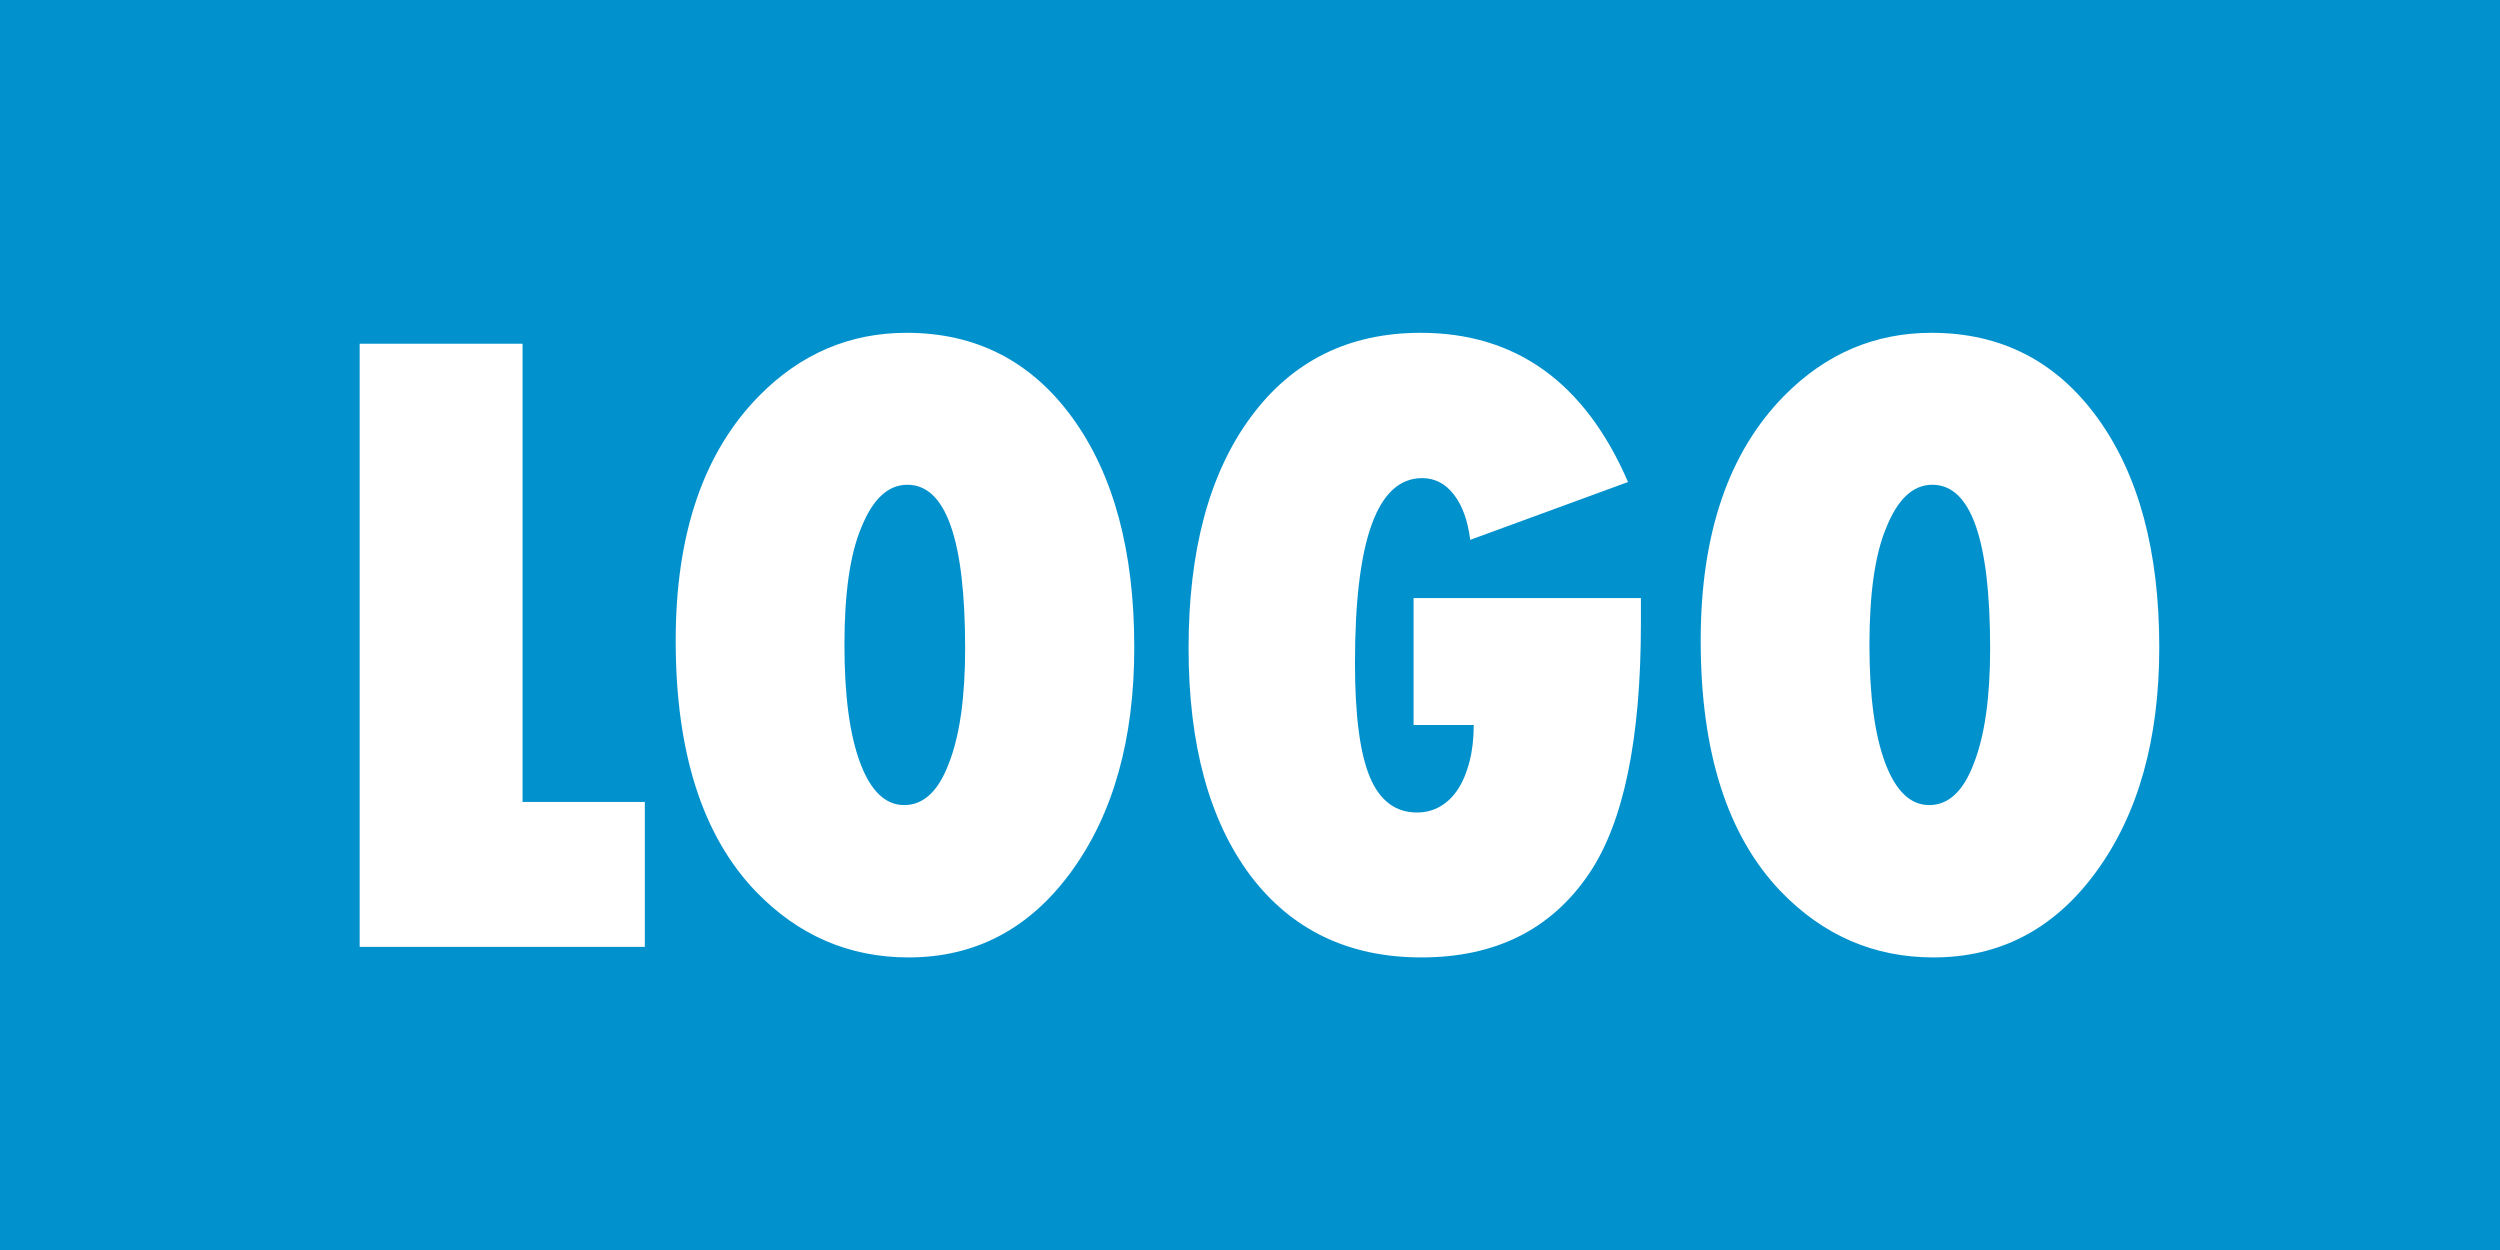
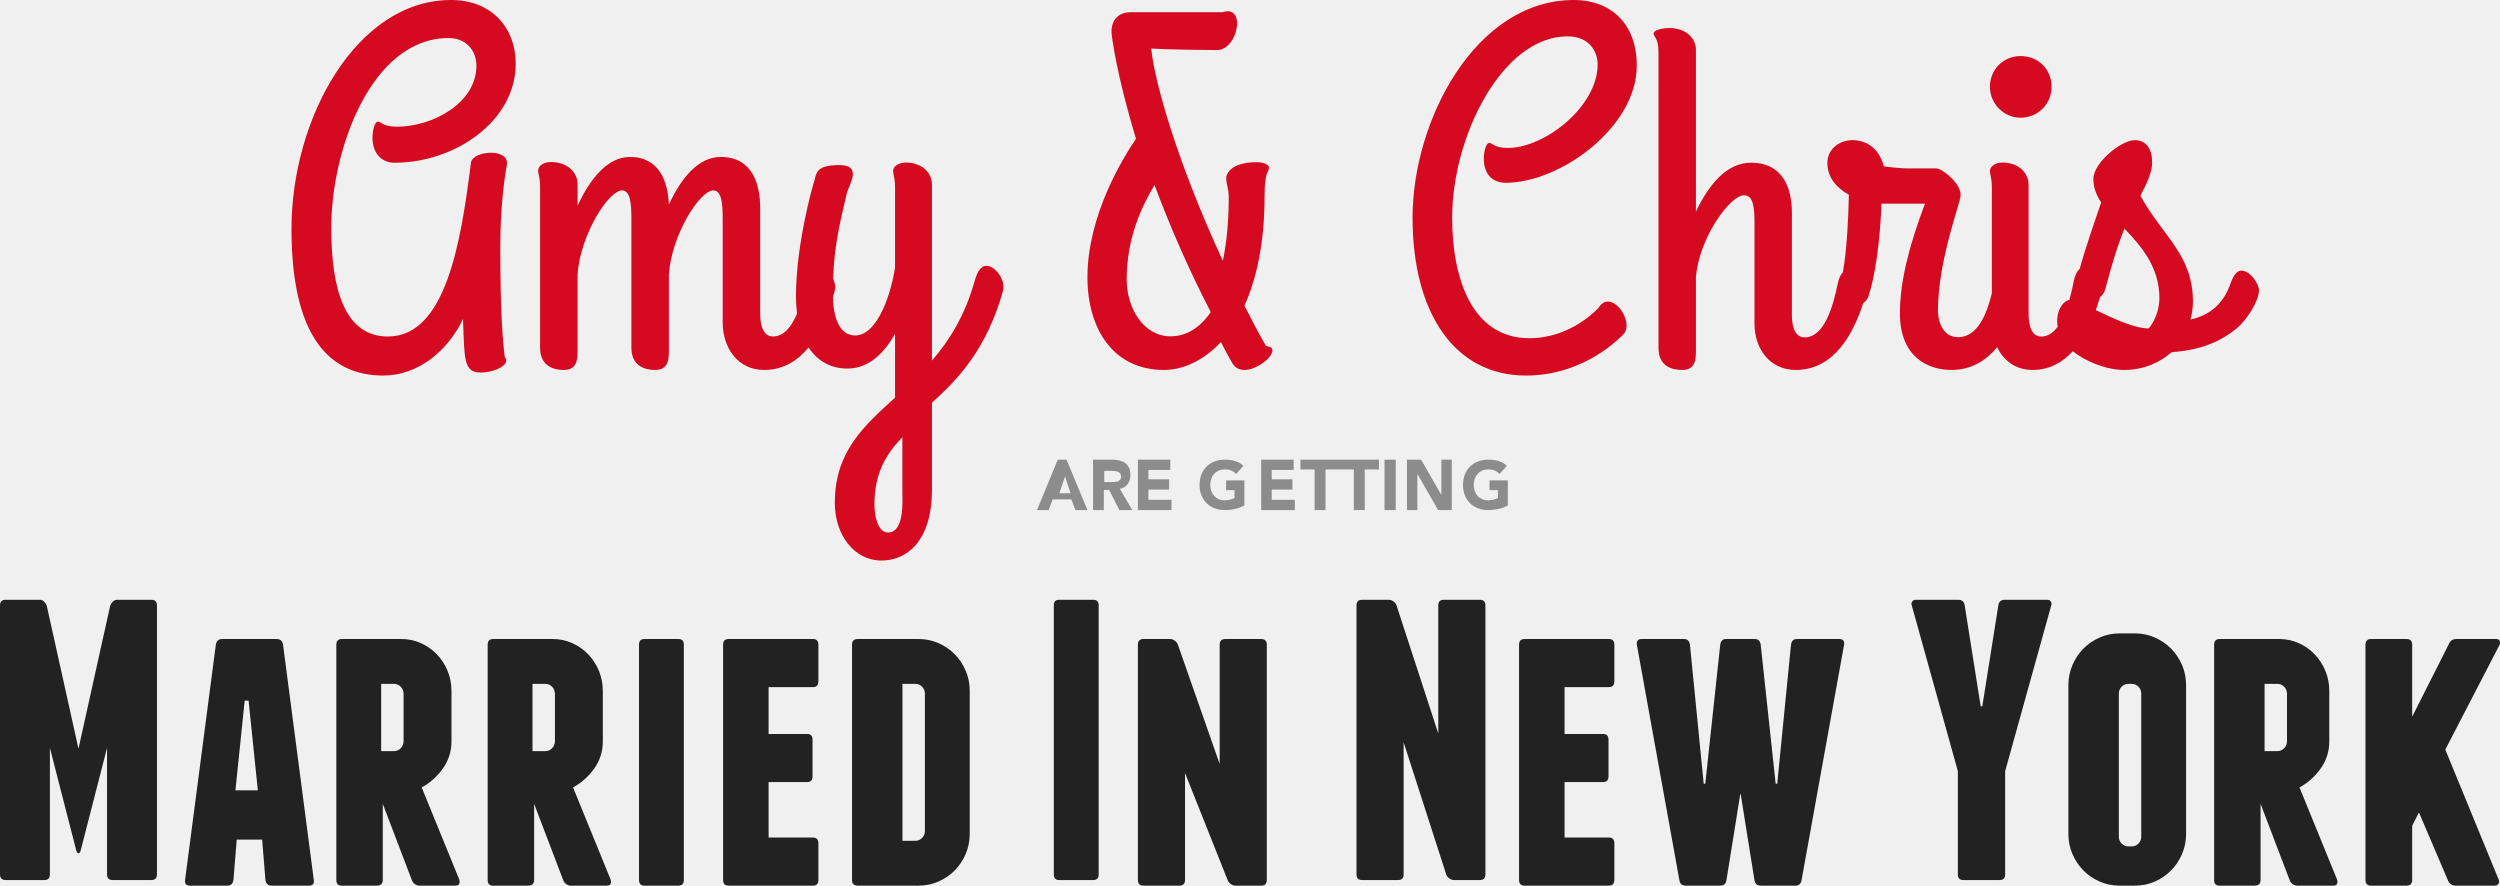
- <svg xmlns="http://www.w3.org/2000/svg" width="200px" height="100px" viewBox="0 0 200 100" version="1.1">
+ <svg xmlns="http://www.w3.org/2000/svg" width="446px" height="158px" viewBox="0 0 446 158" version="1.1">
  <description>Created with Sketch (http://www.bohemiancoding.com/sketch)</description>
  <defs />
-   <g id="Page 1" fill="#D8D8D8" fill-rule="evenodd">
-     <g id="Artboard 1">
-       <path d="M0,0 L0,100 L200,100 L200,0 L0,0 Z M0,0" id="Rectangle 1" fill="#0191CD" />
-       <path d="M51.586,75.75 L28.773,75.75 L28.773,27.5 L41.805,27.5 L41.805,64.156 L51.586,64.156 Z M90.742,51.781 C90.742,59.135 89.065,65.115 85.711,69.719 C82.378,74.302 78.034,76.594 72.68,76.594 C67.93,76.594 63.857,74.833 60.461,71.312 C56.19,66.854 54.055,60.167 54.055,51.25 C54.055,42.708 56.284,36.177 60.742,31.656 C64.055,28.302 67.982,26.625 72.523,26.625 C78.086,26.625 82.513,28.896 85.805,33.438 C89.096,37.979 90.742,44.094 90.742,51.781 Z M77.211,51.875 C77.211,43.146 75.669,38.781 72.586,38.781 C71.044,38.781 69.815,39.927 68.898,42.219 C68.003,44.344 67.555,47.469 67.555,51.594 C67.555,55.656 67.977,58.807 68.82,61.047 C69.664,63.286 70.836,64.406 72.336,64.406 C73.878,64.406 75.065,63.302 75.898,61.094 C76.773,58.885 77.211,55.813 77.211,51.875 Z M172.742,51.781 C172.742,59.135 171.065,65.115 167.711,69.719 C164.378,74.302 160.034,76.594 154.68,76.594 C149.93,76.594 145.857,74.833 142.461,71.312 C138.19,66.854 136.055,60.167 136.055,51.25 C136.055,42.708 138.284,36.177 142.742,31.656 C146.055,28.302 149.982,26.625 154.523,26.625 C160.086,26.625 164.513,28.896 167.805,33.438 C171.096,37.979 172.742,44.094 172.742,51.781 Z M159.211,51.875 C159.211,43.146 157.669,38.781 154.586,38.781 C153.044,38.781 151.815,39.927 150.898,42.219 C150.003,44.344 149.555,47.469 149.555,51.594 C149.555,55.656 149.977,58.807 150.82,61.047 C151.664,63.286 152.836,64.406 154.336,64.406 C155.878,64.406 157.065,63.302 157.898,61.094 C158.773,58.885 159.211,55.813 159.211,51.875 Z M113.086,47.844 L131.273,47.844 L131.273,49.844 C131.273,59.135 129.888,65.823 127.117,69.906 C124.096,74.365 119.628,76.594 113.711,76.594 C107.898,76.594 103.336,74.406 100.023,70.031 C96.732,65.615 95.086,59.552 95.086,51.844 C95.086,44.031 96.742,37.875 100.055,33.375 C103.367,28.875 107.898,26.625 113.648,26.625 C121.273,26.625 126.805,30.604 130.242,38.562 L117.617,43.188 C117.43,41.667 116.997,40.464 116.32,39.578 C115.643,38.693 114.794,38.25 113.773,38.25 C110.19,38.25 108.398,43.177 108.398,53.031 C108.398,57.219 108.794,60.26 109.586,62.156 C110.378,64.052 111.638,65 113.367,65 C114.055,65 114.68,64.833 115.242,64.5 C115.805,64.167 116.279,63.698 116.664,63.094 C117.049,62.49 117.352,61.755 117.57,60.891 C117.789,60.026 117.898,59.063 117.898,58 L113.086,58 Z M113.086,47.844" id="LOGO" fill="#FFFFFF" />
+   <g id="Page-1" stroke="none" stroke-width="1" fill="none" fill-rule="evenodd">
+     <g id="Artboard-1">
+       <g id="ARE-GETTING-copy-+-Amy-&amp;-Chris-+-Married-In-New-York">
+         <path d="M369.789,62.657 C367.961,64.655 365.613,66 362.593,66 C359.616,66 357.443,64.355 356.289,61.938 C354.309,64.32 351.668,66 348.143,66 C343.946,66 348.143,66 348.143,66 C343.946,66 338.946,63.698 338.946,55.905 C338.946,50.238 340.554,43.95 343.411,36.335 L336.625,36.335 L335.643,36.335 C335.554,39.788 335.018,47.492 333.411,52.629 C333.183,53.357 332.823,53.82 332.395,54.072 L332.395,54.072 C330.62,59.589 327.167,66 320.374,66 C315.721,66 312.999,62.215 312.999,57.726 L312.999,39.857 C312.999,37.128 312.823,34.84 311.155,34.84 C308.609,34.84 303.165,42.41 302.551,49.364 L302.551,62.215 C302.551,63.887 302.639,66 300.092,66 C298.336,66 295.878,65.384 295.878,62.127 L295.878,9.313 C295.878,6.76 295.878,9.313 295.878,9.313 C295.878,6.76 295,6.584 295,5.968 C295,5.352 296.58,5 297.81,5 C300.707,5 302.551,6.76 302.551,8.873 L302.551,37.745 C304.921,32.815 308.082,29.03 312.384,29.03 C318.267,29.03 319.672,33.872 319.672,37.921 L319.672,56.141 C319.672,56.934 319.672,60.19 321.954,60.19 C325.466,60.19 327.047,54.557 327.837,50.684 C328.035,49.674 328.364,49 328.763,48.591 C329.481,44.745 329.762,38.67 329.839,34.741 C327.607,33.501 326,31.641 326,29.073 C326,26.594 328.143,25 330.464,25 C332.607,25 335.107,26.063 336.089,29.693 C339.036,30.048 339.929,30.048 340.821,30.048 L345.464,30.048 C346.536,30.048 350.107,32.97 349.75,35.006 C349.75,36.069 345.732,46.518 345.732,55.374 C345.732,57.853 346.893,60.156 349.304,60.156 C352.833,60.156 354.45,55.971 355.345,52.322 L355.345,52.322 L355.345,33.422 C355.345,31.707 355,31.166 355,30.534 C355,29.632 356.035,29 357.243,29 C360.09,29 361.902,30.805 361.902,32.971 L361.902,55.893 C361.902,56.705 361.902,55.893 361.902,55.893 C361.902,56.705 361.902,60.044 364.146,60.044 C365.34,60.044 366.308,59.352 367.094,58.282 C366.634,55.757 367.945,53.706 369.18,53.497 C369.489,52.397 369.732,51.291 369.926,50.298 C370.151,49.104 370.545,48.369 371.019,47.979 C371.973,44.395 373.504,40.122 374.843,36.11 C373.977,34.787 373.457,33.465 373.457,31.966 C373.457,28.968 378.482,25 380.821,25 C382.9,25 383.94,26.587 383.94,28.968 C383.94,31.525 381.947,34.434 381.861,34.963 C385.933,42.282 391.217,45.456 391.217,53.832 C391.217,54.89 391.044,56.037 390.784,57.006 C394.856,56.125 396.935,53.48 397.888,50.658 C398.495,48.983 399.101,48.277 399.881,48.277 C401.354,48.277 403,50.57 403,51.804 C403,53.568 401.007,56.918 399.015,58.594 C396.329,60.798 392.777,62.473 387.405,62.826 C385.326,64.677 382.467,66 378.915,66 C375.534,66 371.704,64.249 369.789,62.657 Z M373.89,55.325 C374.17,54.539 374.418,53.758 374.635,53 C375.072,52.711 375.427,52.211 375.623,51.452 C376.749,47.219 377.615,44.222 379.002,40.783 C382.034,43.957 385.239,47.66 385.239,53.215 C385.239,55.419 384.286,57.447 383.333,58.594 C380.761,58.594 376.936,56.79 373.89,55.325 Z M148.63,49.753 C148.861,50.24 149,50.757 149,51.252 C149,51.343 149,51.524 148.912,51.886 C147.327,57.857 148.912,51.886 148.912,51.886 C148.813,52.258 148.707,52.639 148.593,53.026 C148.711,57.471 150.164,59.85 152.571,59.85 C156.037,59.85 158.637,54.038 159.677,47.778 L159.677,33.382 C159.677,31.683 159.33,31.146 159.33,30.52 C159.33,29.626 160.37,29 161.583,29 C164.443,29 166.262,30.788 166.262,32.935 L166.262,64.321 C169.382,60.744 172.155,56.273 173.888,50.103 C174.407,48.225 175.101,47.421 175.967,47.421 C177.354,47.421 179,49.388 179,51.087 C179,51.176 179,51.623 178.913,51.981 C175.967,62.354 170.941,67.63 166.262,71.832 L166.262,87.302 C166.262,96.691 161.67,100 157.251,100 C152.398,100 148.932,95.44 148.932,89.717 C148.932,80.685 153.958,76.125 159.677,70.938 L159.677,59.582 C157.597,63.159 154.911,65.752 151.185,65.752 C148.177,65.752 145.82,64.383 144.247,61.982 C142.306,64.346 139.735,66 136.322,66 C131.656,66 128.927,62.11 128.927,57.495 L128.927,39.129 C128.927,36.324 128.751,33.971 127.254,33.971 C124.877,33.971 119.859,41.752 119.331,48.9 L119.331,62.11 C119.331,63.829 119.419,66 116.865,66 C115.105,66 112.64,65.367 112.64,62.019 L112.64,39.129 C112.64,36.324 112.463,33.971 110.967,33.971 C108.59,33.971 103.571,41.752 103.043,48.9 L103.043,62.11 C103.043,63.829 103.131,66 100.578,66 C98.817,66 96.352,65.367 96.352,62.019 L96.352,33.338 C96.352,31.619 96,31.076 96,30.443 C96,29.538 97.056,28.905 98.289,28.905 C101.194,28.905 103.043,30.714 103.043,32.886 L103.043,36.686 C105.332,31.8 108.414,28 112.375,28 C117.658,28 119.154,32.433 119.331,36.505 C121.532,31.71 124.613,28 128.575,28 C134.297,28 135.618,32.976 135.618,37.138 L135.618,55.867 C135.618,56.681 135.618,60.029 137.907,60.029 C139.872,60.029 141.233,58.226 142.191,55.941 C142.065,54.975 142,53.951 142,52.875 C142,43.397 145.119,32.756 145.119,32.756 C145.726,31.236 145.119,29.447 149.712,29.447 C153.958,29.447 151.445,33.024 151.098,34.365 C149.735,40.151 148.835,43.886 148.63,49.753 L148.63,49.753 Z M70.359,29.033 C81.18,29.033 92,21.619 92,11.345 C92,5.003 87.743,0 80.47,0 C63.619,0 52,21.083 52,40.825 C52,60.032 58.741,67 68.408,67 C74.616,67 79.938,62.533 82.599,56.905 C82.865,64.141 82.687,66.464 85.792,66.464 C87.743,66.464 90.315,65.481 90.315,64.32 C90.315,64.141 90.226,63.963 90.049,63.695 C89.694,60.836 89.251,55.833 89.251,44.131 C89.251,37.163 89.96,31.892 90.404,29.569 C90.758,27.872 89.073,27.247 87.654,27.247 C85.969,27.247 84.195,27.872 84.018,29.033 C82.244,43.059 79.583,60.032 69.206,60.032 C61.579,60.032 59.095,51.813 59.095,40.647 C59.095,26.621 66.279,6.789 80.027,6.789 C83.397,6.789 84.993,9.291 84.993,11.703 C84.993,18.403 77.188,22.601 70.803,22.601 C68.231,22.601 68.053,21.708 67.432,21.708 C66.812,21.708 66.457,23.316 66.457,24.567 C66.457,27.515 68.231,29.033 70.359,29.033 C70.359,29.033 68.231,29.033 70.359,29.033 Z M158.4,95 C156.923,95 156,92.806 156,89.973 C156,84.489 158.031,81.016 160.985,78 L160.985,87.78 C160.985,89.516 161.355,95 158.4,95 Z M225.862,61.733 C224.462,59.333 223.236,56.933 222.011,54.533 C224.199,49.644 225.599,43.244 225.599,34.978 C225.599,30.356 226.387,30.8 226.387,29.911 C226.387,29.289 225.249,28.933 224.199,28.933 C221.923,28.933 219.56,29.467 218.859,31.244 C218.509,32.044 219.21,33.733 219.21,34.978 C219.21,39.333 218.859,43.156 218.159,46.533 C210.281,29.556 205.992,14.889 205.379,8.667 C208.531,8.844 215.271,8.933 217.109,8.933 C219.297,8.933 220.698,6.178 220.698,4.133 C220.698,2.978 220.172,2 219.034,2 C218.772,2 218.422,2.089 218.072,2.178 L201.703,2.178 C199.515,2.178 198.289,3.6 198.289,5.644 C198.289,6.267 199.164,13.289 202.666,24.756 C200.302,28.222 194,38.444 194,49.467 C194,58.711 198.639,66 207.655,66 C211.069,66 214.745,64.311 217.809,61.022 C218.422,62.267 219.122,63.511 219.822,64.756 C220.347,65.644 221.135,66 222.011,66 C224.199,66 227,63.778 227,62.533 C227,62.089 226.65,61.822 225.862,61.733 C225.862,61.733 226.65,61.822 225.862,61.733 Z M208.822,60 C204.037,60 201,55.05 201,49.83 C201,42.63 203.577,36.96 205.969,33 C208.454,39.66 211.675,47.31 216,55.68 C214.067,58.47 211.675,60 208.822,60 Z M269.042,26.391 C266.481,26.391 266.305,25.503 265.687,25.503 C265.068,25.503 264.715,27.102 264.715,28.346 C264.715,31.279 266.481,32.611 268.6,32.611 C278.402,32.611 292,22.659 292,11.729 C292,3.999 287.143,0 280.786,0 C263.214,0 252,21.504 252,38.832 C252,55.981 259.594,67 272.221,67 C282.905,67 289.351,59.891 289.616,59.625 C291.735,57.492 287.408,51.183 285.113,55.004 C284.936,55.093 280.344,60.336 272.839,60.336 C262.684,60.336 259.064,49.85 259.064,38.832 C259.064,24.347 267.982,6.487 279.638,6.487 C283.7,6.487 285.024,9.419 285.024,11.463 C285.024,19.016 275.576,26.391 269.042,26.391 Z M360.455,21 C363.636,21 366,18.475 366,15.5 C366,12.344 363.636,10 360.455,10 C357.455,10 355,12.344 355,15.5 C355,18.475 357.455,21 360.455,21 C360.455,21 357.455,21 360.455,21 Z" id="Amy-&amp;-Chris" fill="#D5091F" />
+         <path d="M26.995,107 C27.665,107 28,107.333 28,108 L28,156 C28,156.667 27.665,157 26.995,157 L20.103,157 C19.432,157 19.097,156.667 19.097,156 L19.097,133.429 L14.359,151.857 C14.263,152.095 14.144,152.214 14,152.214 C13.856,152.214 13.737,152.095 13.641,151.857 L8.903,133.429 L8.903,156 C8.903,156.667 8.568,157 7.897,157 L1.005,157 C0.335,157 0,156.667 0,156 L0,108 C0,107.333 0.335,107 1.005,107 L7.108,107 C7.395,107 7.646,107.107 7.862,107.321 C8.077,107.536 8.232,107.762 8.328,108 L14,133.571 L19.672,108 C19.768,107.762 19.923,107.536 20.138,107.321 C20.354,107.107 20.605,107 20.892,107 C20.892,107 20.605,107 20.892,107 L26.995,107 Z M55.982,156.973 C56.079,157.658 55.787,158 55.104,158 L48.449,158 C47.815,158 47.45,157.658 47.352,156.973 L46.767,149.787 L42.233,149.787 L41.648,156.973 C41.55,157.658 41.185,158 40.551,158 L33.896,158 C33.213,158 32.921,157.658 33.018,156.973 L38.503,115.027 C38.601,114.342 38.991,114 39.673,114 L49.327,114 C50.009,114 50.399,114.342 50.497,115.027 C50.497,115.027 50.399,114.342 50.497,115.027 L55.982,156.973 Z M46,141 L44.348,125 L43.652,125 L42,141 L46,141 Z M68.288,156.973 C68.288,157.658 67.934,158 67.226,158 L60.921,158 C60.307,158 60,157.658 60,156.973 L60,115.027 C60,114.342 60.331,114 60.992,114 L71.618,114 C72.846,114 74.003,114.244 75.089,114.733 C76.175,115.222 77.119,115.882 77.922,116.713 C78.725,117.544 79.363,118.522 79.835,119.647 C80.307,120.771 80.543,121.969 80.543,123.24 L80.543,132.26 C80.543,134.069 80.024,135.694 78.985,137.137 C77.946,138.579 76.694,139.691 75.23,140.473 L81.96,156.973 C82.102,157.658 81.866,158 81.252,158 L74.805,158 C74.522,158 74.25,157.902 73.991,157.707 C73.731,157.511 73.554,157.267 73.459,156.973 L68.288,143.407 L68.288,156.973 Z M68,134 L70.286,134 C70.762,134 71.167,133.826 71.5,133.478 C71.833,133.13 72,132.708 72,132.211 L72,123.789 C72,123.292 71.833,122.87 71.5,122.522 C71.167,122.174 70.762,122 70.286,122 L68,122 L68,134 Z M95.288,156.973 C95.288,157.658 94.934,158 94.226,158 L87.921,158 C87.307,158 87,157.658 87,156.973 L87,115.027 C87,114.342 87.331,114 87.992,114 L98.618,114 C99.846,114 101.003,114.244 102.089,114.733 C103.175,115.222 104.119,115.882 104.922,116.713 C105.725,117.544 106.363,118.522 106.835,119.647 C107.307,120.771 107.543,121.969 107.543,123.24 L107.543,132.26 C107.543,134.069 107.024,135.694 105.985,137.137 C104.946,138.579 103.694,139.691 102.23,140.473 L108.96,156.973 C109.102,157.658 108.866,158 108.252,158 L101.805,158 C101.522,158 101.25,157.902 100.991,157.707 C100.731,157.511 100.554,157.267 100.459,156.973 L95.288,143.407 L95.288,156.973 Z M95,134 L97.286,134 C97.762,134 98.167,133.826 98.5,133.478 C98.833,133.13 99,132.708 99,132.211 L99,123.789 C99,123.292 98.833,122.87 98.5,122.522 C98.167,122.174 97.762,122 97.286,122 L95,122 L95,134 Z M122,156.973 C122,157.658 121.681,158 121.043,158 L114.957,158 C114.319,158 114,157.658 114,156.973 L114,115.027 C114,114.342 114.319,114 114.957,114 L121.043,114 C121.681,114 122,114.342 122,115.027 C122,115.027 122,114.342 122,115.027 L122,156.973 Z M145.029,149.42 C145.676,149.42 146,149.762 146,150.447 L146,156.973 C146,157.658 145.676,158 145.029,158 L129.971,158 C129.324,158 129,157.658 129,156.973 L129,115.027 C129,114.342 129.324,114 129.971,114 L145.029,114 C145.676,114 146,114.342 146,115.027 L146,121.553 C146,122.238 145.676,122.58 145.029,122.58 L137.118,122.58 L137.118,130.94 L143.988,130.94 C144.635,130.94 144.959,131.282 144.959,131.967 L144.959,138.493 C144.959,139.178 144.635,139.52 143.988,139.52 L137.118,139.52 L137.118,149.42 L145.029,149.42 Z M163.876,114 C165.131,114 166.314,114.244 167.424,114.733 C168.534,115.222 169.5,115.882 170.321,116.713 C171.141,117.544 171.793,118.522 172.276,119.647 C172.759,120.771 173,121.969 173,123.24 L173,148.76 C173,150.031 172.759,151.229 172.276,152.353 C171.793,153.478 171.141,154.456 170.321,155.287 C169.5,156.118 168.534,156.778 167.424,157.267 C166.314,157.756 165.131,158 163.876,158 L153.014,158 C152.338,158 152,157.658 152,156.973 L152,115.027 C152,114.342 152.338,114 153.014,114 C153.014,114 152.338,114 153.014,114 L163.876,114 Z M165,123.741 C165,123.257 164.833,122.846 164.5,122.508 C164.167,122.169 163.762,122 163.286,122 L161,122 L161,150 L163.286,150 C163.762,150 164.167,149.831 164.5,149.492 C164.833,149.154 165,148.743 165,148.259 C165,148.259 165,148.743 165,148.259 L165,123.741 Z M196,156 C196,156.667 195.681,157 195.043,157 L188.957,157 C188.319,157 188,156.667 188,156 L188,108 C188,107.333 188.319,107 188.957,107 L195.043,107 C195.681,107 196,107.333 196,108 C196,108 196,107.333 196,108 L196,156 Z M224.994,114 C225.665,114 226,114.342 226,115.027 L226,156.973 C226,157.658 225.665,158 224.994,158 L220.394,158 C220.106,158 219.831,157.902 219.567,157.707 C219.304,157.511 219.124,157.291 219.028,157.047 L211.409,137.907 L211.409,156.973 C211.409,157.658 211.074,158 210.403,158 L204.006,158 C203.335,158 203,157.658 203,156.973 L203,115.027 C203,114.342 203.335,114 204.006,114 L208.75,114 C209.038,114 209.313,114.098 209.577,114.293 C209.84,114.489 210.02,114.709 210.116,114.953 L217.591,136.293 L217.591,115.027 C217.591,114.342 217.926,114 218.597,114 C218.597,114 217.926,114 218.597,114 L224.994,114 Z M263.994,107 C264.665,107 265,107.333 265,108 L265,156 C265,156.667 264.665,157 263.994,157 L259.394,157 C259.106,157 258.831,156.905 258.567,156.714 C258.304,156.524 258.124,156.31 258.028,156.071 L250.409,132.429 L250.409,156 C250.409,156.667 250.074,157 249.403,157 L243.006,157 C242.335,157 242,156.667 242,156 L242,108 C242,107.333 242.335,107 243.006,107 L247.75,107 C248.038,107 248.313,107.095 248.577,107.286 C248.84,107.476 249.02,107.69 249.116,107.929 L256.591,130.857 L256.591,108 C256.591,107.333 256.926,107 257.597,107 C257.597,107 256.926,107 257.597,107 L263.994,107 Z M287.029,149.42 C287.676,149.42 288,149.762 288,150.447 L288,156.973 C288,157.658 287.676,158 287.029,158 L271.971,158 C271.324,158 271,157.658 271,156.973 L271,115.027 C271,114.342 271.324,114 271.971,114 L287.029,114 C287.676,114 288,114.342 288,115.027 L288,121.553 C288,122.238 287.676,122.58 287.029,122.58 L279.118,122.58 L279.118,130.94 L285.988,130.94 C286.635,130.94 286.959,131.282 286.959,131.967 L286.959,138.493 C286.959,139.178 286.635,139.52 285.988,139.52 L279.118,139.52 L279.118,149.42 L287.029,149.42 Z M328.141,114 C328.795,114 329.076,114.342 328.982,115.027 L321.407,156.973 C321.314,157.658 320.939,158 320.285,158 L314.112,158 C313.458,158 313.084,157.658 312.99,156.973 L310.535,141.647 L310.465,141.647 L308.01,156.973 C307.916,157.658 307.542,158 306.888,158 L300.715,158 C300.061,158 299.686,157.658 299.593,156.973 L292.018,115.027 C291.924,114.342 292.205,114 292.859,114 L300.435,114 C301.042,114 301.393,114.342 301.487,115.027 L303.942,139.813 L304.222,139.813 L306.888,115.027 C306.981,114.342 307.332,114 307.94,114 L313.06,114 C313.668,114 314.019,114.342 314.112,115.027 L316.778,139.813 L317.058,139.813 L319.513,115.027 C319.607,114.342 319.958,114 320.565,114 C320.565,114 319.958,114 320.565,114 L328.141,114 Z M365.228,107 C365.514,107 365.728,107.107 365.871,107.321 C366.014,107.536 366.038,107.762 365.943,108 L357.719,137.571 L357.719,156 C357.719,156.667 357.385,157 356.718,157 L350.282,157 C349.615,157 349.281,156.667 349.281,156 L349.281,137.571 L341.057,108 C340.962,107.762 340.986,107.536 341.129,107.321 C341.272,107.107 341.486,107 341.772,107 L349.352,107 C350.02,107 350.401,107.333 350.497,108 L353.357,126 L353.643,126 L356.503,108 C356.599,107.333 356.98,107 357.648,107 C357.648,107 356.98,107 357.648,107 L365.228,107 Z M390,148.765 C390,150.036 389.759,151.233 389.276,152.357 C388.793,153.48 388.141,154.458 387.321,155.288 C386.5,156.119 385.534,156.778 384.424,157.267 C383.314,157.756 382.131,158 380.876,158 L378.124,158 C376.869,158 375.686,157.756 374.576,157.267 C373.466,156.778 372.5,156.119 371.679,155.288 C370.859,154.458 370.207,153.48 369.724,152.357 C369.241,151.233 369,150.036 369,148.765 L369,122.235 C369,120.964 369.241,119.767 369.724,118.643 C370.207,117.52 370.859,116.542 371.679,115.712 C372.5,114.881 373.466,114.222 374.576,113.733 C375.686,113.244 376.869,113 378.124,113 L380.876,113 C382.131,113 383.314,113.244 384.424,113.733 C385.534,114.222 386.5,114.881 387.321,115.712 C388.141,116.542 388.793,117.52 389.276,118.643 C389.759,119.767 390,120.964 390,122.235 C390,122.235 390,120.964 390,122.235 L390,148.765 Z M382,123.74 C382,123.257 381.833,122.846 381.5,122.507 C381.167,122.169 380.762,122 380.286,122 L379.714,122 C379.238,122 378.833,122.169 378.5,122.507 C378.167,122.846 378,123.257 378,123.74 L378,149.26 C378,149.743 378.167,150.154 378.5,150.493 C378.833,150.831 379.238,151 379.714,151 L380.286,151 C380.762,151 381.167,150.831 381.5,150.493 C381.833,150.154 382,149.743 382,149.26 C382,149.26 382,149.743 382,149.26 L382,123.74 Z M403.288,156.973 C403.288,157.658 402.934,158 402.226,158 L395.921,158 C395.307,158 395,157.658 395,156.973 L395,115.027 C395,114.342 395.331,114 395.992,114 L406.618,114 C407.846,114 409.003,114.244 410.089,114.733 C411.175,115.222 412.119,115.882 412.922,116.713 C413.725,117.544 414.363,118.522 414.835,119.647 C415.307,120.771 415.543,121.969 415.543,123.24 L415.543,132.26 C415.543,134.069 415.024,135.694 413.985,137.137 C412.946,138.579 411.694,139.691 410.23,140.473 L416.96,156.973 C417.102,157.658 416.866,158 416.252,158 L409.805,158 C409.522,158 409.25,157.902 408.991,157.707 C408.731,157.511 408.554,157.267 408.459,156.973 L403.288,143.407 L403.288,156.973 Z M404,134 L406.286,134 C406.762,134 407.167,133.826 407.5,133.478 C407.833,133.13 408,132.708 408,132.211 L408,123.789 C408,123.292 407.833,122.87 407.5,122.522 C407.167,122.174 406.762,122 406.286,122 L404,122 L404,134 Z M445.359,114 C445.644,114 445.834,114.11 445.929,114.33 C446.024,114.55 446.024,114.782 445.929,115.027 L436.243,133.727 L445.786,156.973 C445.881,157.218 445.858,157.45 445.715,157.67 C445.573,157.89 445.359,158 445.074,158 L438.024,158 C437.739,158 437.478,157.914 437.24,157.743 C437.003,157.572 436.837,157.364 436.742,157.12 L431.543,144.947 L430.332,147.293 L430.332,156.973 C430.332,157.658 430,158 429.335,158 L422.997,158 C422.332,158 422,157.658 422,156.973 L422,115.027 C422,114.342 422.332,114 422.997,114 L429.335,114 C430,114 430.332,114.342 430.332,115.027 L430.332,127.86 L436.884,114.88 C437.122,114.293 437.573,114 438.237,114 C438.237,114 437.573,114 438.237,114 L445.359,114 Z" id="Married-In-New-York" fill="#222222" />
+         <path d="M188.707,82 L190.269,82 L194,91 L191.868,91 L191.129,89.093 L187.798,89.093 L187.083,91 L185,91 L188.707,82 Z M189.994,85 L189,88 L191,88 L189.994,85 Z M195,82 L198.377,82 C198.82,82 199.241,82.044 199.64,82.133 C200.038,82.222 200.388,82.371 200.688,82.578 C200.987,82.786 201.226,83.066 201.402,83.417 C201.579,83.769 201.667,84.208 201.667,84.733 C201.667,85.369 201.507,85.909 201.187,86.354 C200.866,86.799 200.398,87.081 199.782,87.199 L202,91 L199.695,91 L197.871,87.403 L196.923,87.403 L196.923,91 L195,91 L195,82 Z M197,86 L198.238,86 C198.426,86 198.626,85.994 198.836,85.981 C199.047,85.969 199.238,85.932 199.408,85.87 C199.578,85.807 199.72,85.71 199.832,85.578 C199.944,85.445 200,85.259 200,85.019 C200,84.795 199.951,84.617 199.852,84.484 C199.753,84.352 199.628,84.251 199.475,84.18 C199.323,84.11 199.148,84.062 198.951,84.037 C198.753,84.012 198.561,84 198.372,84 L197,84 L197,86 Z M203,82 L208.784,82 L208.784,83.831 L204.876,83.831 L204.876,85.508 L208.567,85.508 L208.567,87.339 L204.876,87.339 L204.876,89.169 L209,89.169 L209,91 L203,91 L203,82 Z M222,90.177 C221.458,90.468 220.892,90.677 220.303,90.806 C219.714,90.935 219.113,91 218.501,91 C217.849,91 217.248,90.895 216.698,90.685 C216.148,90.476 215.673,90.175 215.272,89.784 C214.872,89.393 214.56,88.919 214.336,88.363 C214.112,87.806 214,87.185 214,86.5 C214,85.815 214.112,85.194 214.336,84.637 C214.56,84.081 214.872,83.607 215.272,83.216 C215.673,82.825 216.148,82.524 216.698,82.315 C217.248,82.105 217.849,82 218.501,82 C219.168,82 219.783,82.083 220.345,82.248 C220.906,82.413 221.399,82.698 221.823,83.101 L220.527,84.552 C220.276,84.286 219.993,84.085 219.679,83.948 C219.365,83.81 218.972,83.742 218.501,83.742 C218.108,83.742 217.753,83.81 217.434,83.948 C217.116,84.085 216.843,84.276 216.616,84.522 C216.388,84.768 216.213,85.06 216.091,85.399 C215.97,85.738 215.909,86.105 215.909,86.5 C215.909,86.903 215.97,87.272 216.091,87.607 C216.213,87.942 216.388,88.232 216.616,88.478 C216.843,88.724 217.116,88.915 217.434,89.052 C217.753,89.19 218.108,89.258 218.501,89.258 C218.901,89.258 219.247,89.212 219.538,89.119 C219.828,89.026 220.06,88.931 220.233,88.835 L220.233,87.444 L218.736,87.444 L218.736,85.702 L222,85.702 L222,90.177 Z M225,82 L230.784,82 L230.784,83.831 L226.876,83.831 L226.876,85.508 L230.567,85.508 L230.567,87.339 L226.876,87.339 L226.876,89.169 L231,89.169 L231,91 L225,91 L225,82 Z M234.525,83.754 L232,83.754 L232,82 L239,82 L239,83.754 L236.475,83.754 L236.475,91 L234.525,91 L234.525,83.754 Z M241.525,83.754 L239,83.754 L239,82 L246,82 L246,83.754 L243.475,83.754 L243.475,91 L241.525,91 L241.525,83.754 Z M247,82 L249,82 L249,91 L247,91 L247,82 Z M251,82 L253.528,82 L257.116,88.254 L257.14,88.254 L257.14,82 L259,82 L259,91 L256.568,91 L252.884,84.593 L252.86,84.593 L252.86,91 L251,91 L251,82 Z M269,90.177 C268.458,90.468 267.892,90.677 267.303,90.806 C266.714,90.935 266.113,91 265.501,91 C264.849,91 264.248,90.895 263.698,90.685 C263.148,90.476 262.673,90.175 262.272,89.784 C261.872,89.393 261.56,88.919 261.336,88.363 C261.112,87.806 261,87.185 261,86.5 C261,85.815 261.112,85.194 261.336,84.637 C261.56,84.081 261.872,83.607 262.272,83.216 C262.673,82.825 263.148,82.524 263.698,82.315 C264.248,82.105 264.849,82 265.501,82 C266.168,82 266.783,82.083 267.345,82.248 C267.906,82.413 268.399,82.698 268.823,83.101 L267.527,84.552 C267.276,84.286 266.993,84.085 266.679,83.948 C266.365,83.81 265.972,83.742 265.501,83.742 C265.108,83.742 264.753,83.81 264.434,83.948 C264.116,84.085 263.843,84.276 263.616,84.522 C263.388,84.768 263.213,85.06 263.091,85.399 C262.97,85.738 262.909,86.105 262.909,86.5 C262.909,86.903 262.97,87.272 263.091,87.607 C263.213,87.942 263.388,88.232 263.616,88.478 C263.843,88.724 264.116,88.915 264.434,89.052 C264.753,89.19 265.108,89.258 265.501,89.258 C265.901,89.258 266.247,89.212 266.538,89.119 C266.828,89.026 267.06,88.931 267.233,88.835 L267.233,87.444 L265.736,87.444 L265.736,85.702 L269,85.702 L269,90.177 Z" id="ARE-GETTING-copy" fill="#8C8C8C" />
+       </g>
    </g>
  </g>
</svg>
